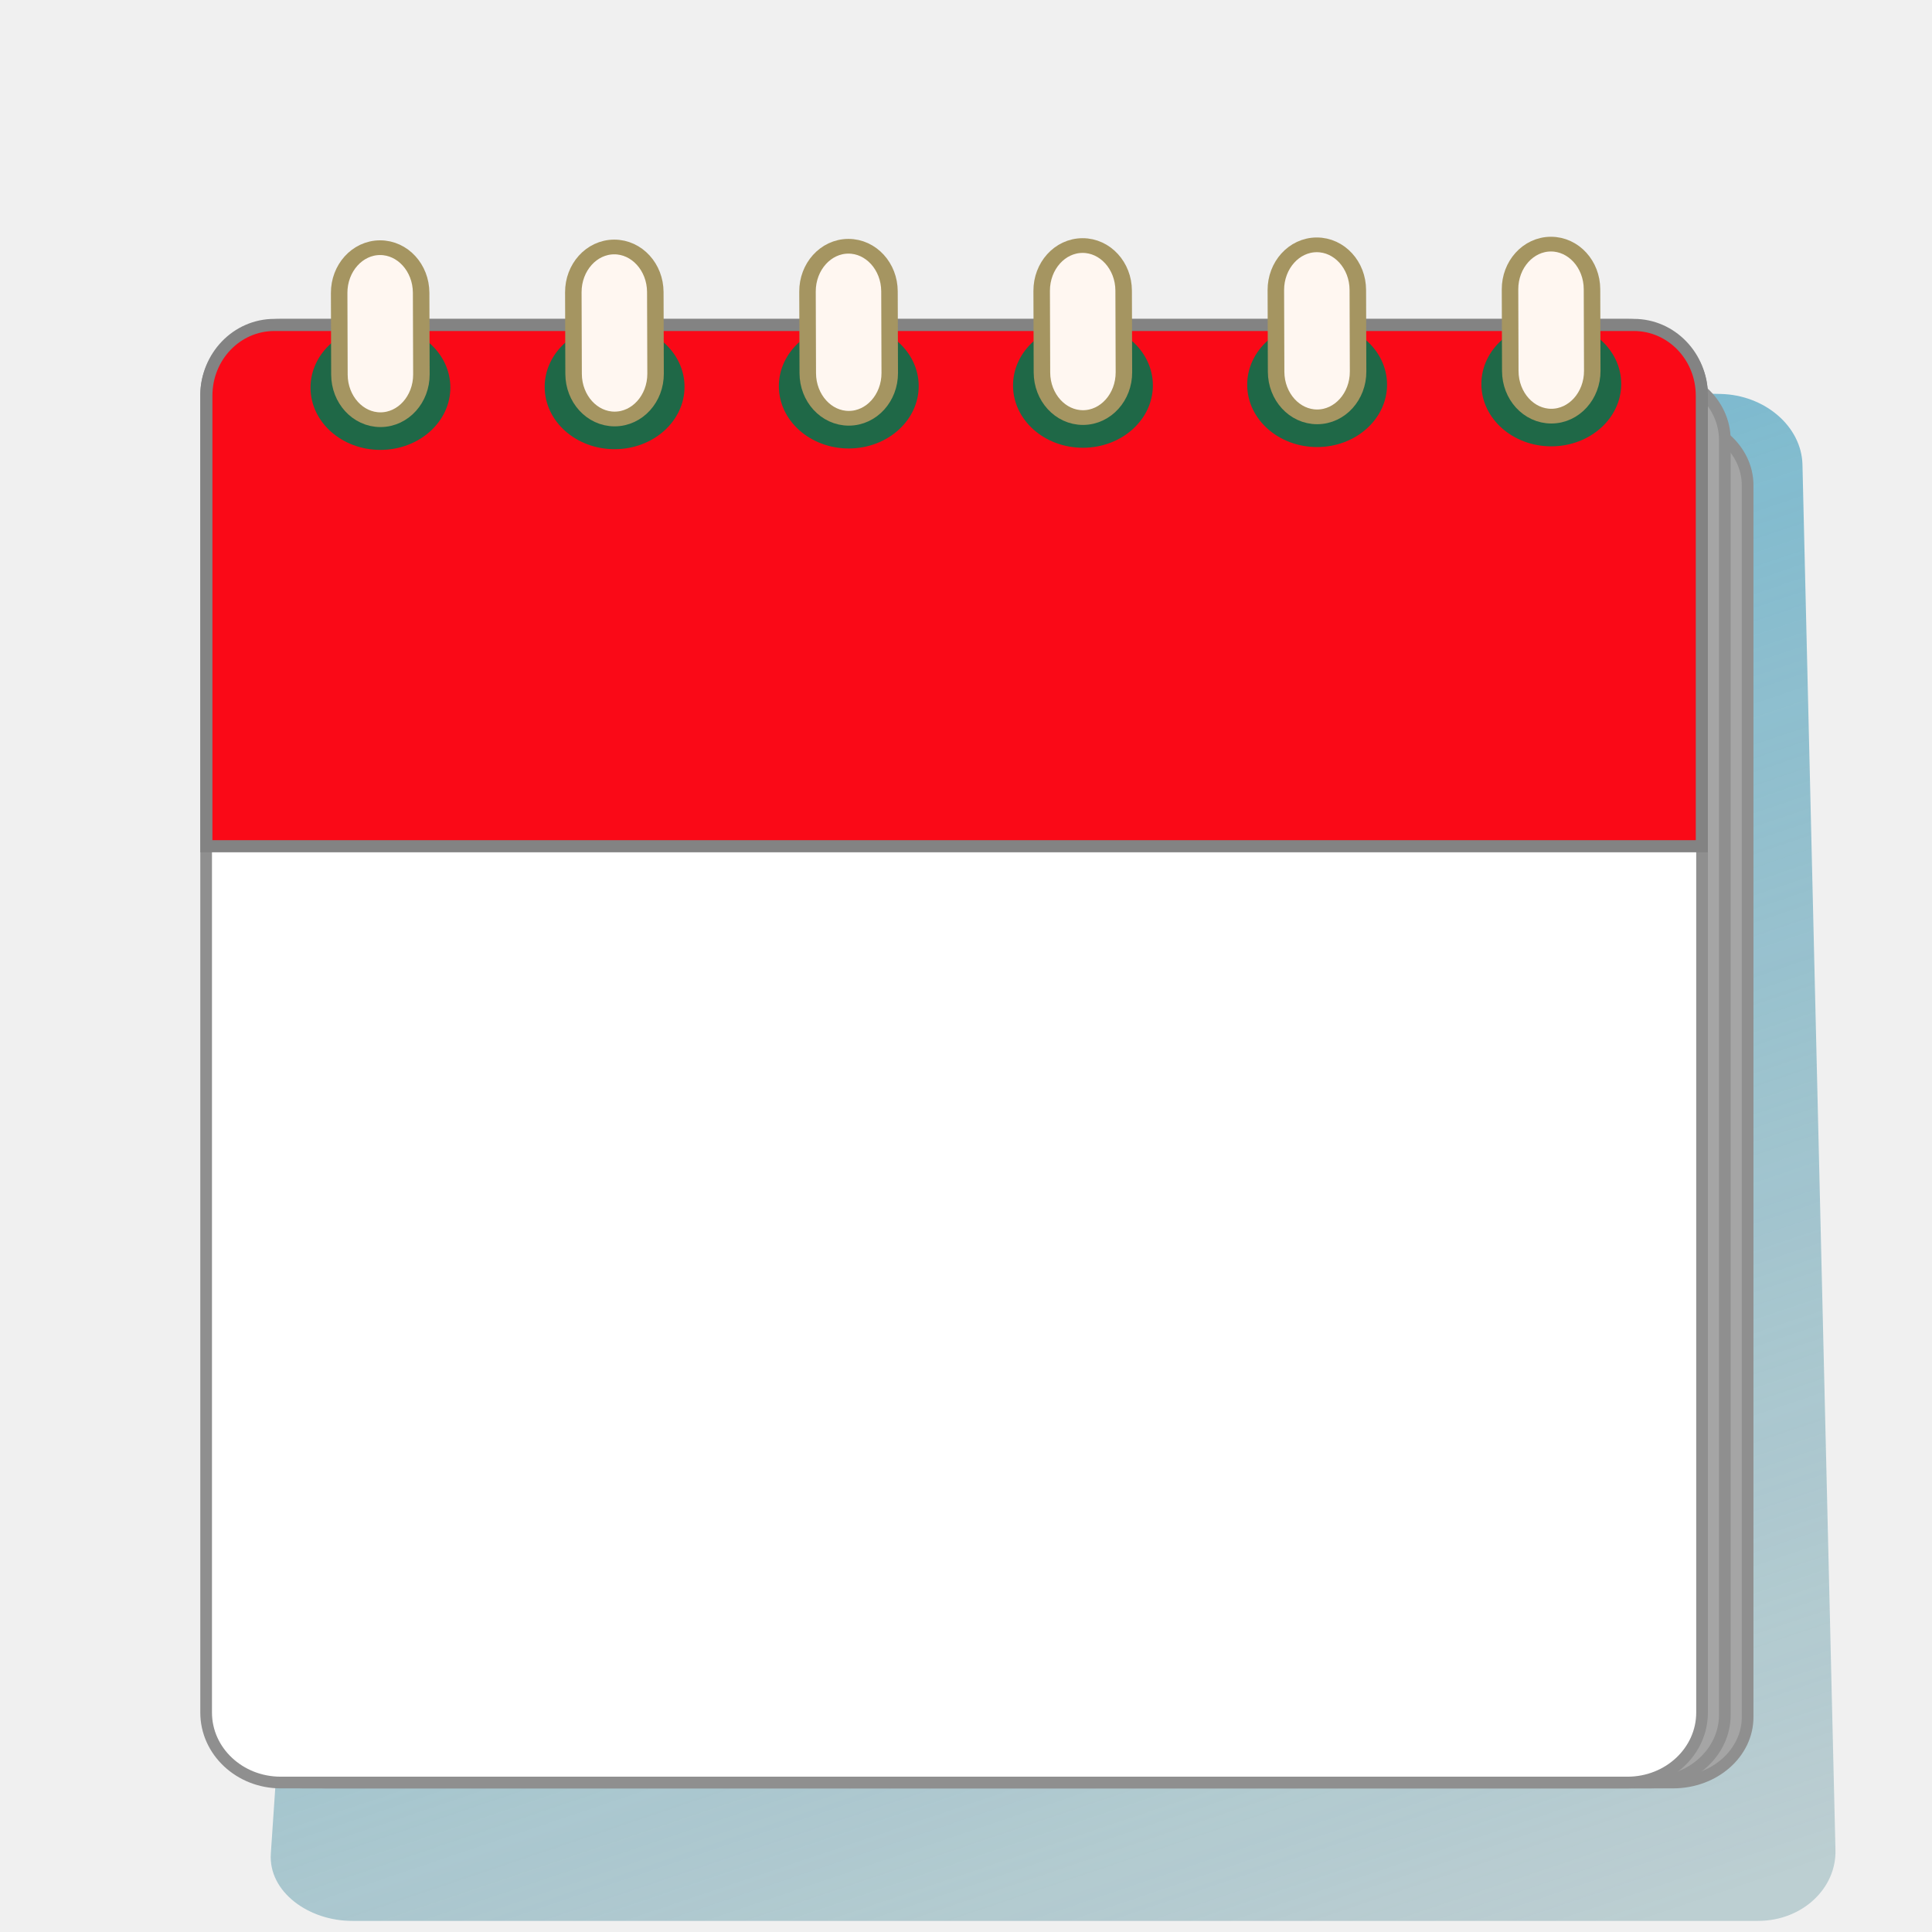
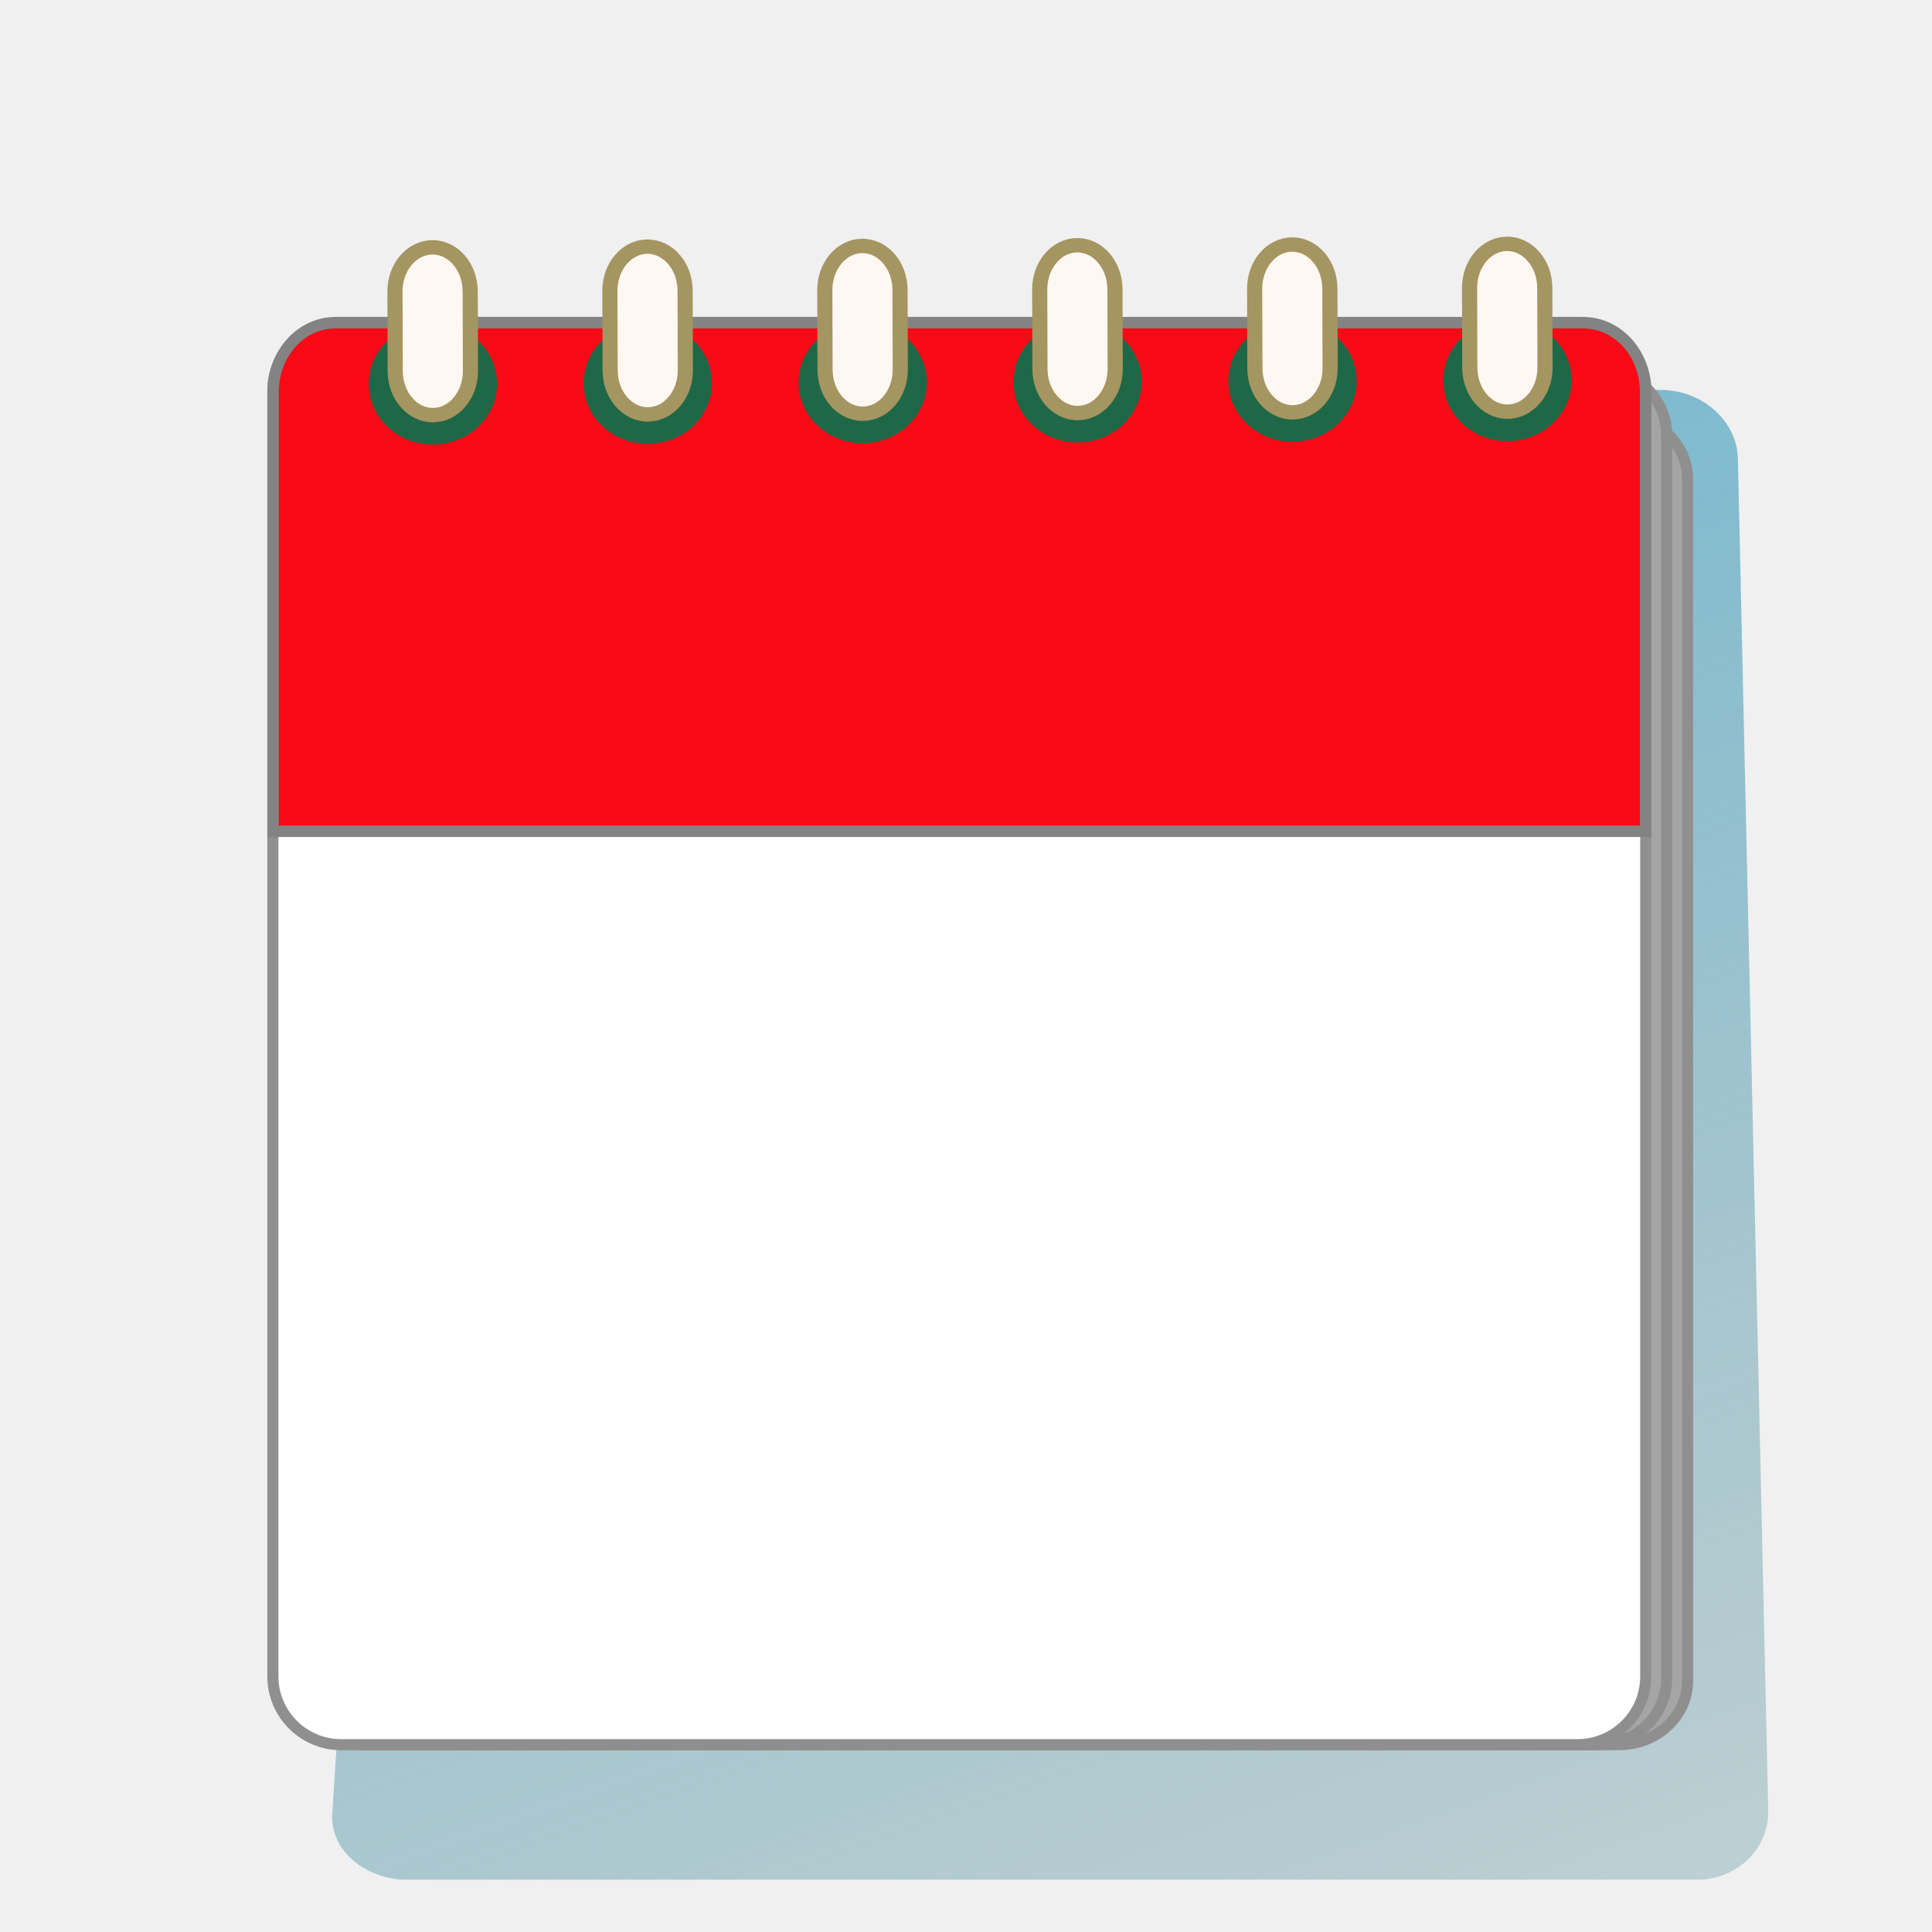
<svg xmlns="http://www.w3.org/2000/svg" xmlns:xlink="http://www.w3.org/1999/xlink" width="100" height="100" viewBox="0 0 26.458 26.458" version="1.1" id="svg2787" xml:space="preserve">
  <defs id="defs2784">
    <linearGradient id="linearGradient19725">
      <stop style="stop-color:#86c6dc;stop-opacity:1;" offset="0" id="stop19721" />
      <stop style="stop-color:#9cbfc6;stop-opacity:0.57;" offset="1" id="stop19723" />
    </linearGradient>
    <mask maskUnits="userSpaceOnUse" id="mask46833">
      <circle style="fill:#ffffff;fill-rule:evenodd;stroke-width:0.265" id="circle46835" cx="-9.15" cy="-12.401" r="7.95" />
    </mask>
-     <linearGradient xlink:href="#linearGradient19725" id="linearGradient19727" x1="12.146" y1="5.661" x2="19.138" y2="22.717" gradientUnits="userSpaceOnUse" gradientTransform="matrix(1.184923,0.02194065,0.03373555,1.021021,-2.033474,3.059549)" />
+     <linearGradient xlink:href="#linearGradient19725" id="linearGradient19727" x1="12.146" y1="5.661" x2="19.138" y2="22.717" gradientUnits="userSpaceOnUse" gradientTransform="matrix(1.087498,0.0214051,0.03096182,0.9960983,-0.7201848,3.062642)" />
  </defs>
  <g id="layer1">
-     <path id="rect10449-0" style="mix-blend-mode:multiply;fill:url(#linearGradient19727);stroke:#b1b1b1;stroke-width:0;stroke-linecap:square;stroke-miterlimit:8;paint-order:fill markers stroke;stop-color:#000000" d="M 6.081,5.017 23.563,5.395 c 0.603,0.013 1.108,0.442 1.121,0.967 l 0.452,18.975 c 0.012,0.525 -0.454,0.967 -1.058,0.969 H 4.829 C 4.226,26.309 3.673,25.906 3.709,25.383 L 5.023,5.943 C 5.059,5.419 5.478,5.003 6.081,5.017 Z" />
+     <path id="rect10449-0" style="mix-blend-mode:multiply;fill:url(#linearGradient19727);stroke:#b1b1b1;stroke-width:0;stroke-linecap:square;stroke-miterlimit:8;paint-order:fill markers stroke;stop-color:#000000" d="M 6.727,4.972 22.772,5.341 c 0.554,0.013 1.017,0.431 1.028,0.943 L 24.215,24.796 c 0.011,0.512 -0.417,0.943 -0.971,0.946 H 5.578 C 5.024,25.745 4.517,25.352 4.55,24.841 L 5.756,5.876 C 5.789,5.365 6.174,4.959 6.727,4.972 Z" />
    <g id="g62734" transform="matrix(1,0,0,1.032348,-53.17583,-135.4406)" style="stroke-width:0.984">
      <g id="g57676" transform="translate(-34.65,-10.18286)" style="stroke-width:0.984">
        <g id="g90331" style="stroke-width:0.984">
          <path id="path4915" style="fill:#a6dcdc;fill-opacity:1;fill-rule:evenodd;stroke-width:0.279" d="m 24.994,11.316 c 0,5.273 -2.5,8.238 -12.413,7.957 C 2.669,18.992 0.262,16.588 0.262,11.316 c 0,-5.273 2.162,-8.612 12.459,-8.612 10.298,0 12.272,3.339 12.272,8.612 z" />
          <path style="fill:#a6dcdc;fill-opacity:1;stroke:#000000;stroke-width:0;stroke-linecap:round;stroke-linejoin:miter;stroke-dasharray:none;stroke-opacity:1" d="M 3.733,14.868 0.339,20.984 6.804,18.546 Z" id="path56756" />
        </g>
      </g>
      <g id="g56946" transform="translate(-34.61654,-10.18286)" style="mix-blend-mode:multiply;stroke-width:0.984">
        <g id="g90327" style="stroke-width:0.984">
          <path id="path4915-7" style="mix-blend-mode:multiply;fill:#a9eaad;fill-opacity:1;fill-rule:evenodd;stroke-width:0.279" d="m 9.309,21.54 c 0,5.101 2.345,7.953 11.27,8.112 8.925,0.159 11.138,-3.011 11.138,-8.112 0,-5.101 -2.631,-7.832 -11.469,-7.649 -8.837,0.183 -10.939,2.548 -10.939,7.649 z" />
          <path style="fill:#a9eaad;fill-opacity:1;stroke:#000000;stroke-width:0;stroke-linecap:round;stroke-linejoin:miter;stroke-dasharray:none;stroke-opacity:1" d="m 28.123,26.078 3.032,5.544 -6.334,-2.336 z" id="path56756-6" />
        </g>
      </g>
    </g>
-     <rect style="fill:#a5a5a5;fill-opacity:1;stroke:#8f8f8f;stroke-width:0.16;stroke-linecap:square;stroke-miterlimit:8;stroke-dasharray:none;stroke-opacity:1;paint-order:fill markers stroke;stop-color:#000000" id="rect10449" width="20.486" height="18.661" x="3.447" y="5.75" rx="1.021" ry="0.896" />
-     <rect style="fill:#a5a5a5;fill-opacity:1;stroke:#8f8f8f;stroke-width:0.16;stroke-linecap:square;stroke-miterlimit:8;stroke-dasharray:none;stroke-opacity:1;paint-order:fill markers stroke;stop-color:#000000" id="rect10449-7" width="20.486" height="19.312" x="3.135" y="-24.411" rx="1.021" ry="0.927" transform="scale(1,-1)" />
-     <rect style="fill:#ffffff;fill-opacity:1;stroke:#8f8f8f;stroke-width:0.16;stroke-linecap:square;stroke-miterlimit:8;stroke-dasharray:none;stroke-opacity:1;paint-order:fill markers stroke;stop-color:#000000" id="rect10449-7-0" width="20.486" height="19.963" x="2.823" y="-24.411" rx="1.021" ry="0.958" transform="scale(1,-1)" />
-     <path id="rect10449-7-0-1" style="fill:#fa0917;fill-opacity:1;stroke:#838383;stroke-width:0.166;stroke-linecap:square;stroke-miterlimit:8;stroke-dasharray:none;stroke-opacity:1;paint-order:fill markers stroke;stop-color:#000000" d="m 3.758,4.45 c -0.516,0 -0.932,0.432 -0.932,0.969 V 11.589 H 23.306 V 5.419 c 0,-0.537 -0.416,-0.969 -0.932,-0.969 z" />
-     <g id="g10343" transform="matrix(1.024235,0,0,0.9925444,-0.00893225,0.4025267)">
+     <rect style="fill:#a5a5a5;fill-opacity:1;stroke:#8f8f8f;stroke-width:0.152;stroke-linecap:square;stroke-miterlimit:8;stroke-dasharray:none;stroke-opacity:1;paint-order:fill markers stroke;stop-color:#000000" id="rect10449" width="18.801" height="18.205" x="4.31" y="5.687" rx="0.937" ry="0.874" />
+     <rect style="fill:#a5a5a5;fill-opacity:1;stroke:#8f8f8f;stroke-width:0.152;stroke-linecap:square;stroke-miterlimit:8;stroke-dasharray:none;stroke-opacity:1;paint-order:fill markers stroke;stop-color:#000000" id="rect10449-7" width="18.801" height="18.841" x="4.023" y="-23.893" rx="0.937" ry="0.904" transform="scale(1,-1)" />
+     <rect style="fill:#ffffff;fill-opacity:1;stroke:#8f8f8f;stroke-width:0.152;stroke-linecap:square;stroke-miterlimit:8;stroke-dasharray:none;stroke-opacity:1;paint-order:fill markers stroke;stop-color:#000000" id="rect10449-7-0" width="18.801" height="19.476" x="3.737" y="-23.893" rx="0.937" ry="0.935" transform="scale(1,-1)" />
+     <path id="rect10449-7-0-1" style="fill:#fa0917;fill-opacity:1;stroke:#838383;stroke-width:0.157;stroke-linecap:square;stroke-miterlimit:8;stroke-dasharray:none;stroke-opacity:1;paint-order:fill markers stroke;stop-color:#000000" d="m 4.595,4.419 c -0.474,0 -0.855,0.422 -0.855,0.946 v 6.019 H 22.536 V 5.365 c 0,-0.524 -0.381,-0.946 -0.855,-0.946 z" />
+     <g id="g10343" transform="matrix(0.9400227,0,0,0.9683172,1.1379,0.4704752)">
      <g id="g45070" transform="matrix(0.00175636,0.5593553,-0.6079074,0.00190881,30.3903,1.470333)" style="stroke-width:1.37">
        <circle style="fill:#1f6847;fill-opacity:1;fill-rule:evenodd;stroke-width:0.45" id="path39952" cx="6.064" cy="15.875" r="1.538" />
        <rect style="fill:#fff7f1;fill-opacity:1;fill-rule:evenodd;stroke:#a59561;stroke-width:0.363;stroke-dasharray:none;stroke-opacity:1" id="rect36147" width="4.243" height="1.803" x="2.614" y="14.973" rx="1.115" ry="0.929" />
      </g>
      <g id="g45070-3" transform="matrix(0.00175636,0.5593553,-0.6079074,0.00190881,27.25927,1.480164)" style="stroke-width:1.37">
        <circle style="fill:#1f6847;fill-opacity:1;fill-rule:evenodd;stroke-width:0.45" id="path39952-3" cx="6.064" cy="15.875" r="1.538" />
        <rect style="fill:#fff7f1;fill-opacity:1;fill-rule:evenodd;stroke:#a59561;stroke-width:0.363;stroke-dasharray:none;stroke-opacity:1" id="rect36147-1" width="4.243" height="1.803" x="2.614" y="14.973" rx="1.115" ry="0.929" />
      </g>
      <g id="g45070-4" transform="matrix(0.00175636,0.5593553,-0.6079074,0.00190881,24.12825,1.489996)" style="stroke-width:1.37">
        <circle style="fill:#1f6847;fill-opacity:1;fill-rule:evenodd;stroke-width:0.45" id="path39952-6" cx="6.064" cy="15.875" r="1.538" />
        <rect style="fill:#fff7f1;fill-opacity:1;fill-rule:evenodd;stroke:#a59561;stroke-width:0.363;stroke-dasharray:none;stroke-opacity:1" id="rect36147-18" width="4.243" height="1.803" x="2.614" y="14.973" rx="1.115" ry="0.929" />
      </g>
      <g id="g45070-0" transform="matrix(0.00175636,0.5593553,-0.6079074,0.00190881,20.99722,1.499827)" style="stroke-width:1.37">
        <circle style="fill:#1f6847;fill-opacity:1;fill-rule:evenodd;stroke-width:0.45" id="path39952-32" cx="6.064" cy="15.875" r="1.538" />
        <rect style="fill:#fff7f1;fill-opacity:1;fill-rule:evenodd;stroke:#a59561;stroke-width:0.363;stroke-dasharray:none;stroke-opacity:1" id="rect36147-6" width="4.243" height="1.803" x="2.614" y="14.973" rx="1.115" ry="0.929" />
      </g>
      <g id="g45070-8" transform="matrix(0.00175636,0.5593553,-0.6079074,0.00190881,17.8662,1.509659)" style="stroke-width:1.37">
        <circle style="fill:#1f6847;fill-opacity:1;fill-rule:evenodd;stroke-width:0.45" id="path39952-65" cx="6.064" cy="15.875" r="1.538" />
        <rect style="fill:#fff7f1;fill-opacity:1;fill-rule:evenodd;stroke:#a59561;stroke-width:0.363;stroke-dasharray:none;stroke-opacity:1" id="rect36147-8" width="4.243" height="1.803" x="2.614" y="14.973" rx="1.115" ry="0.929" />
      </g>
      <g id="g45070-2" transform="matrix(0.00175636,0.5593553,-0.6079074,0.00190881,14.73517,1.519489)" style="stroke-width:1.37">
        <circle style="fill:#1f6847;fill-opacity:1;fill-rule:evenodd;stroke-width:0.45" id="path39952-8" cx="6.064" cy="15.875" r="1.538" />
        <rect style="fill:#fff7f1;fill-opacity:1;fill-rule:evenodd;stroke:#a59561;stroke-width:0.363;stroke-dasharray:none;stroke-opacity:1" id="rect36147-9" width="4.243" height="1.803" x="2.614" y="14.973" rx="1.115" ry="0.929" />
      </g>
    </g>
    <text xml:space="preserve" style="font-weight:bold;font-size:6.35px;line-height:1.3;font-family:Consolas;-inkscape-font-specification:'Consolas Bold';text-align:center;text-anchor:middle;fill:#fe005b;fill-opacity:0.593;stroke:#7c7777;stroke-width:0;stroke-linejoin:round;stroke-miterlimit:8;paint-order:fill markers stroke;stop-color:#000000" x="12.912" y="32.292" id="text97103">
      <tspan id="tspan97101" style="stroke-width:0" x="12.912" y="32.292">Home</tspan>
    </text>
  </g>
</svg>
